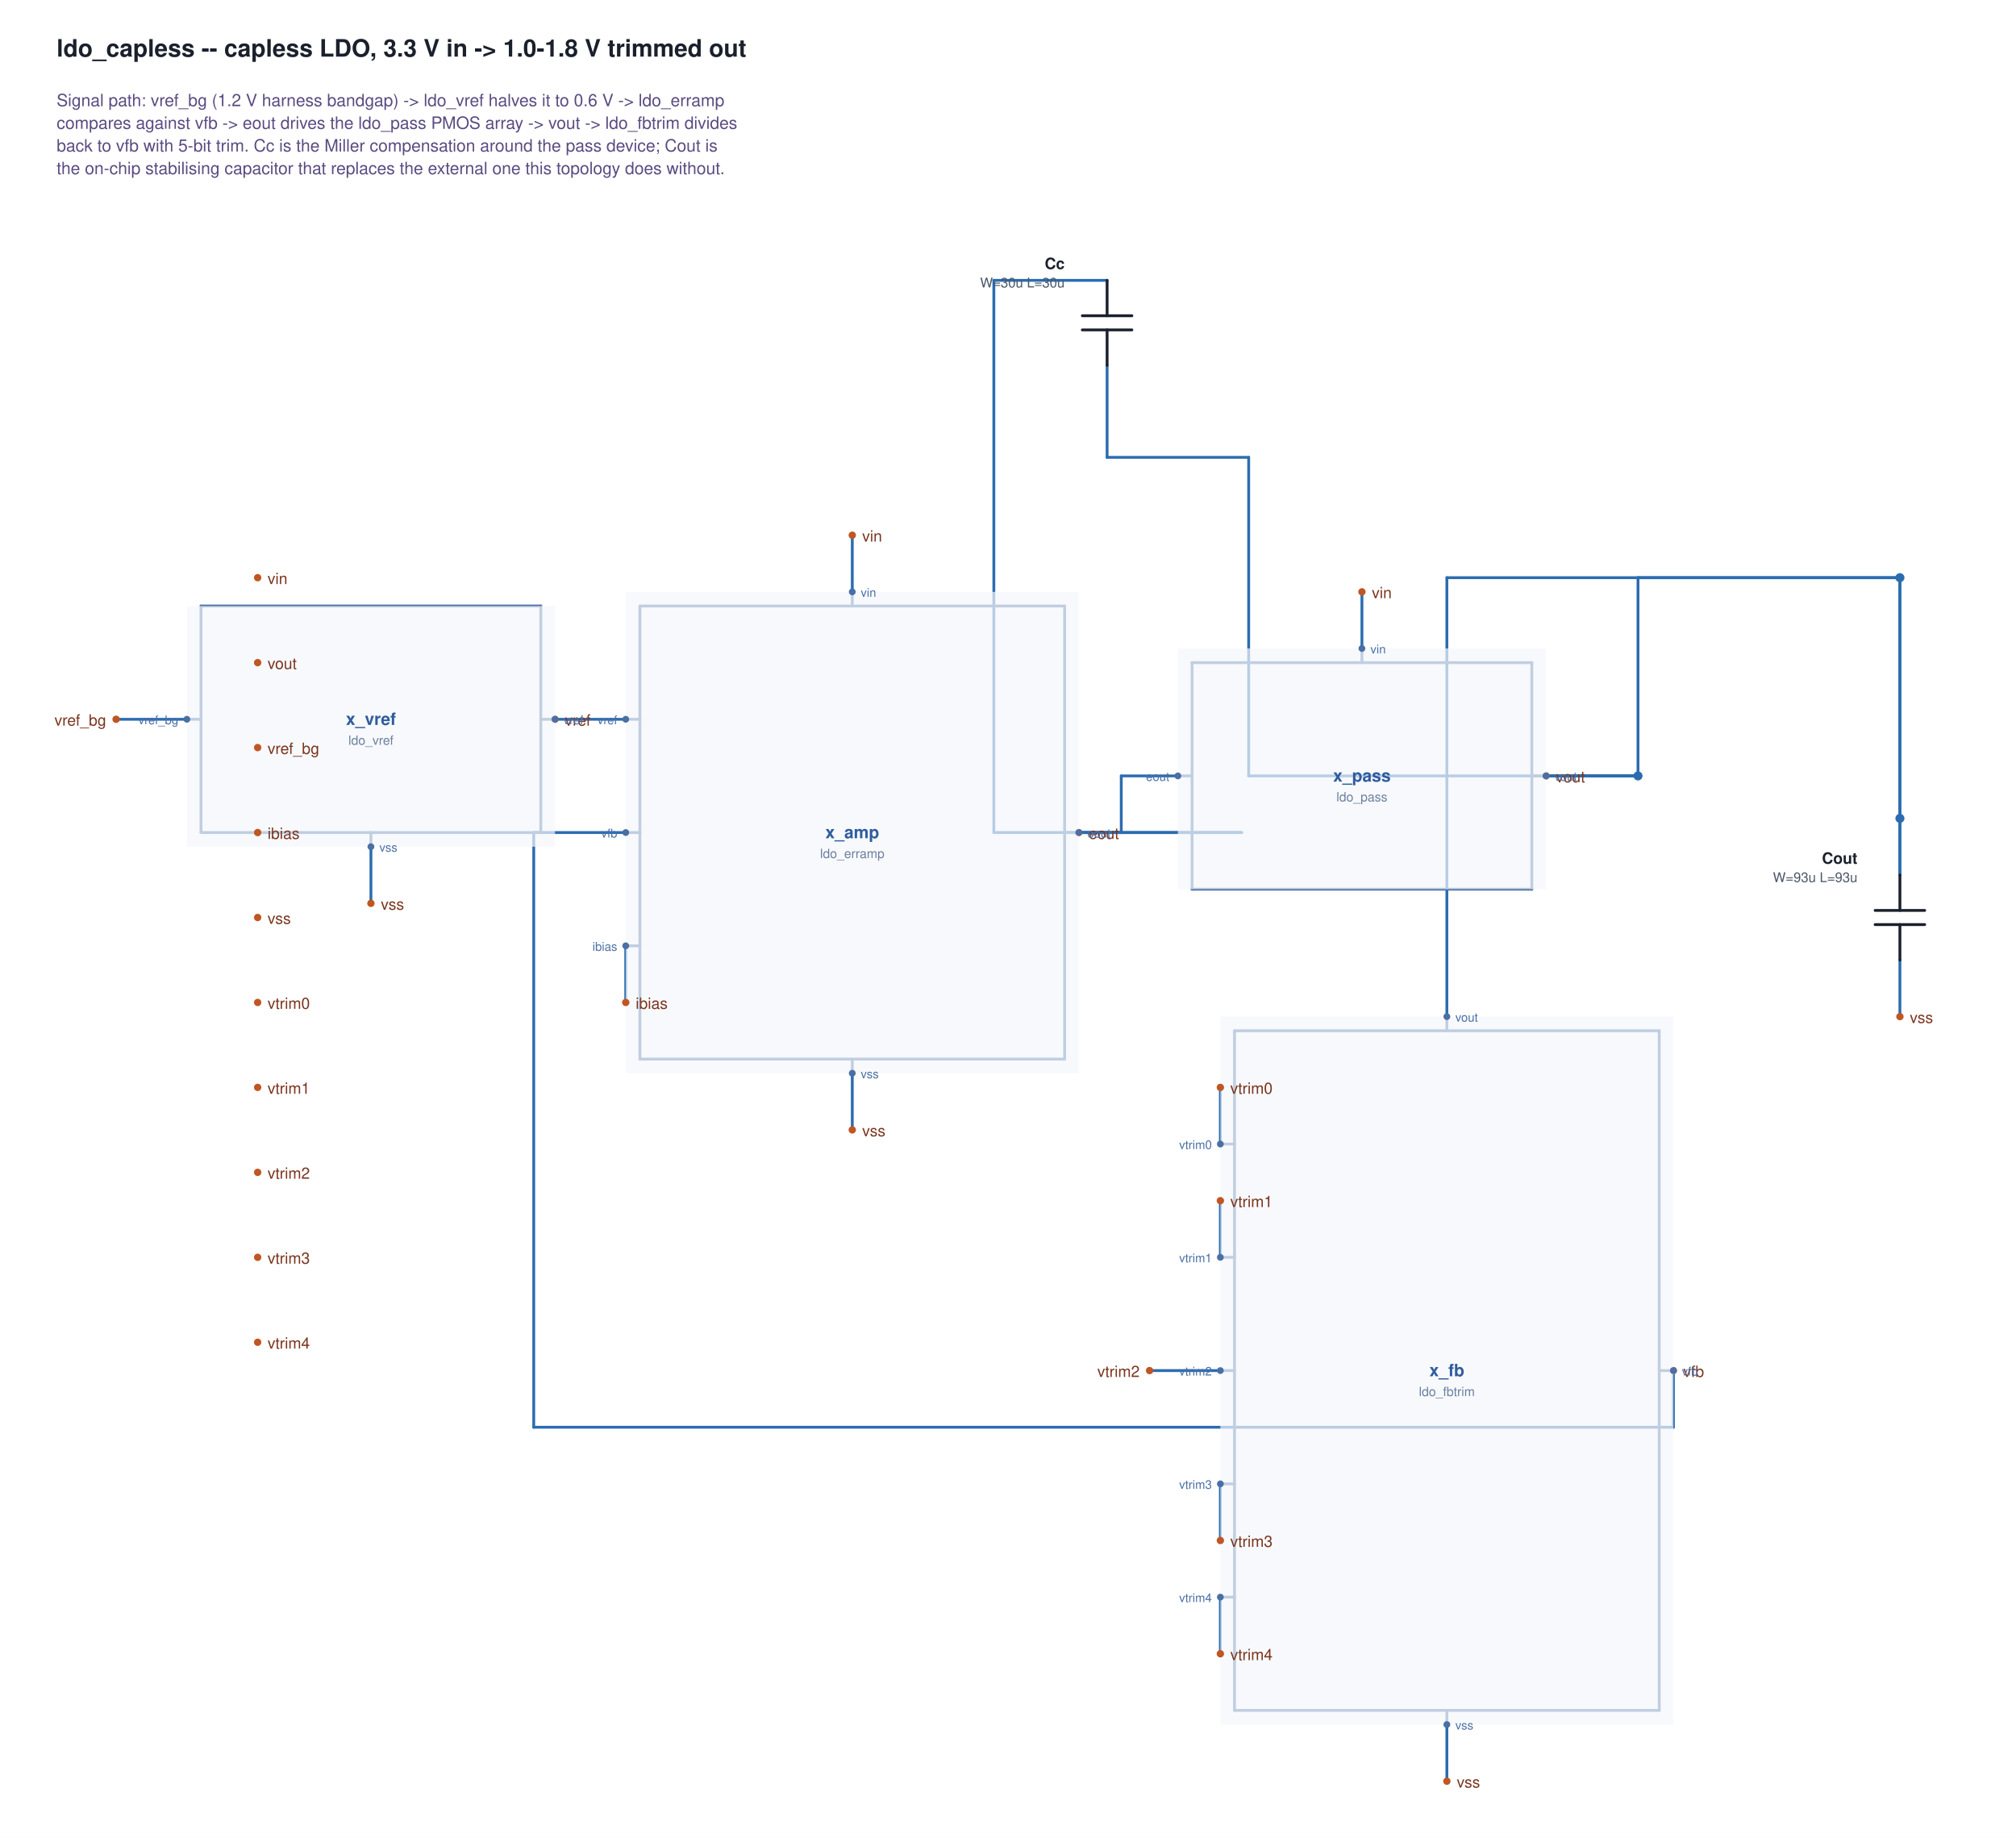
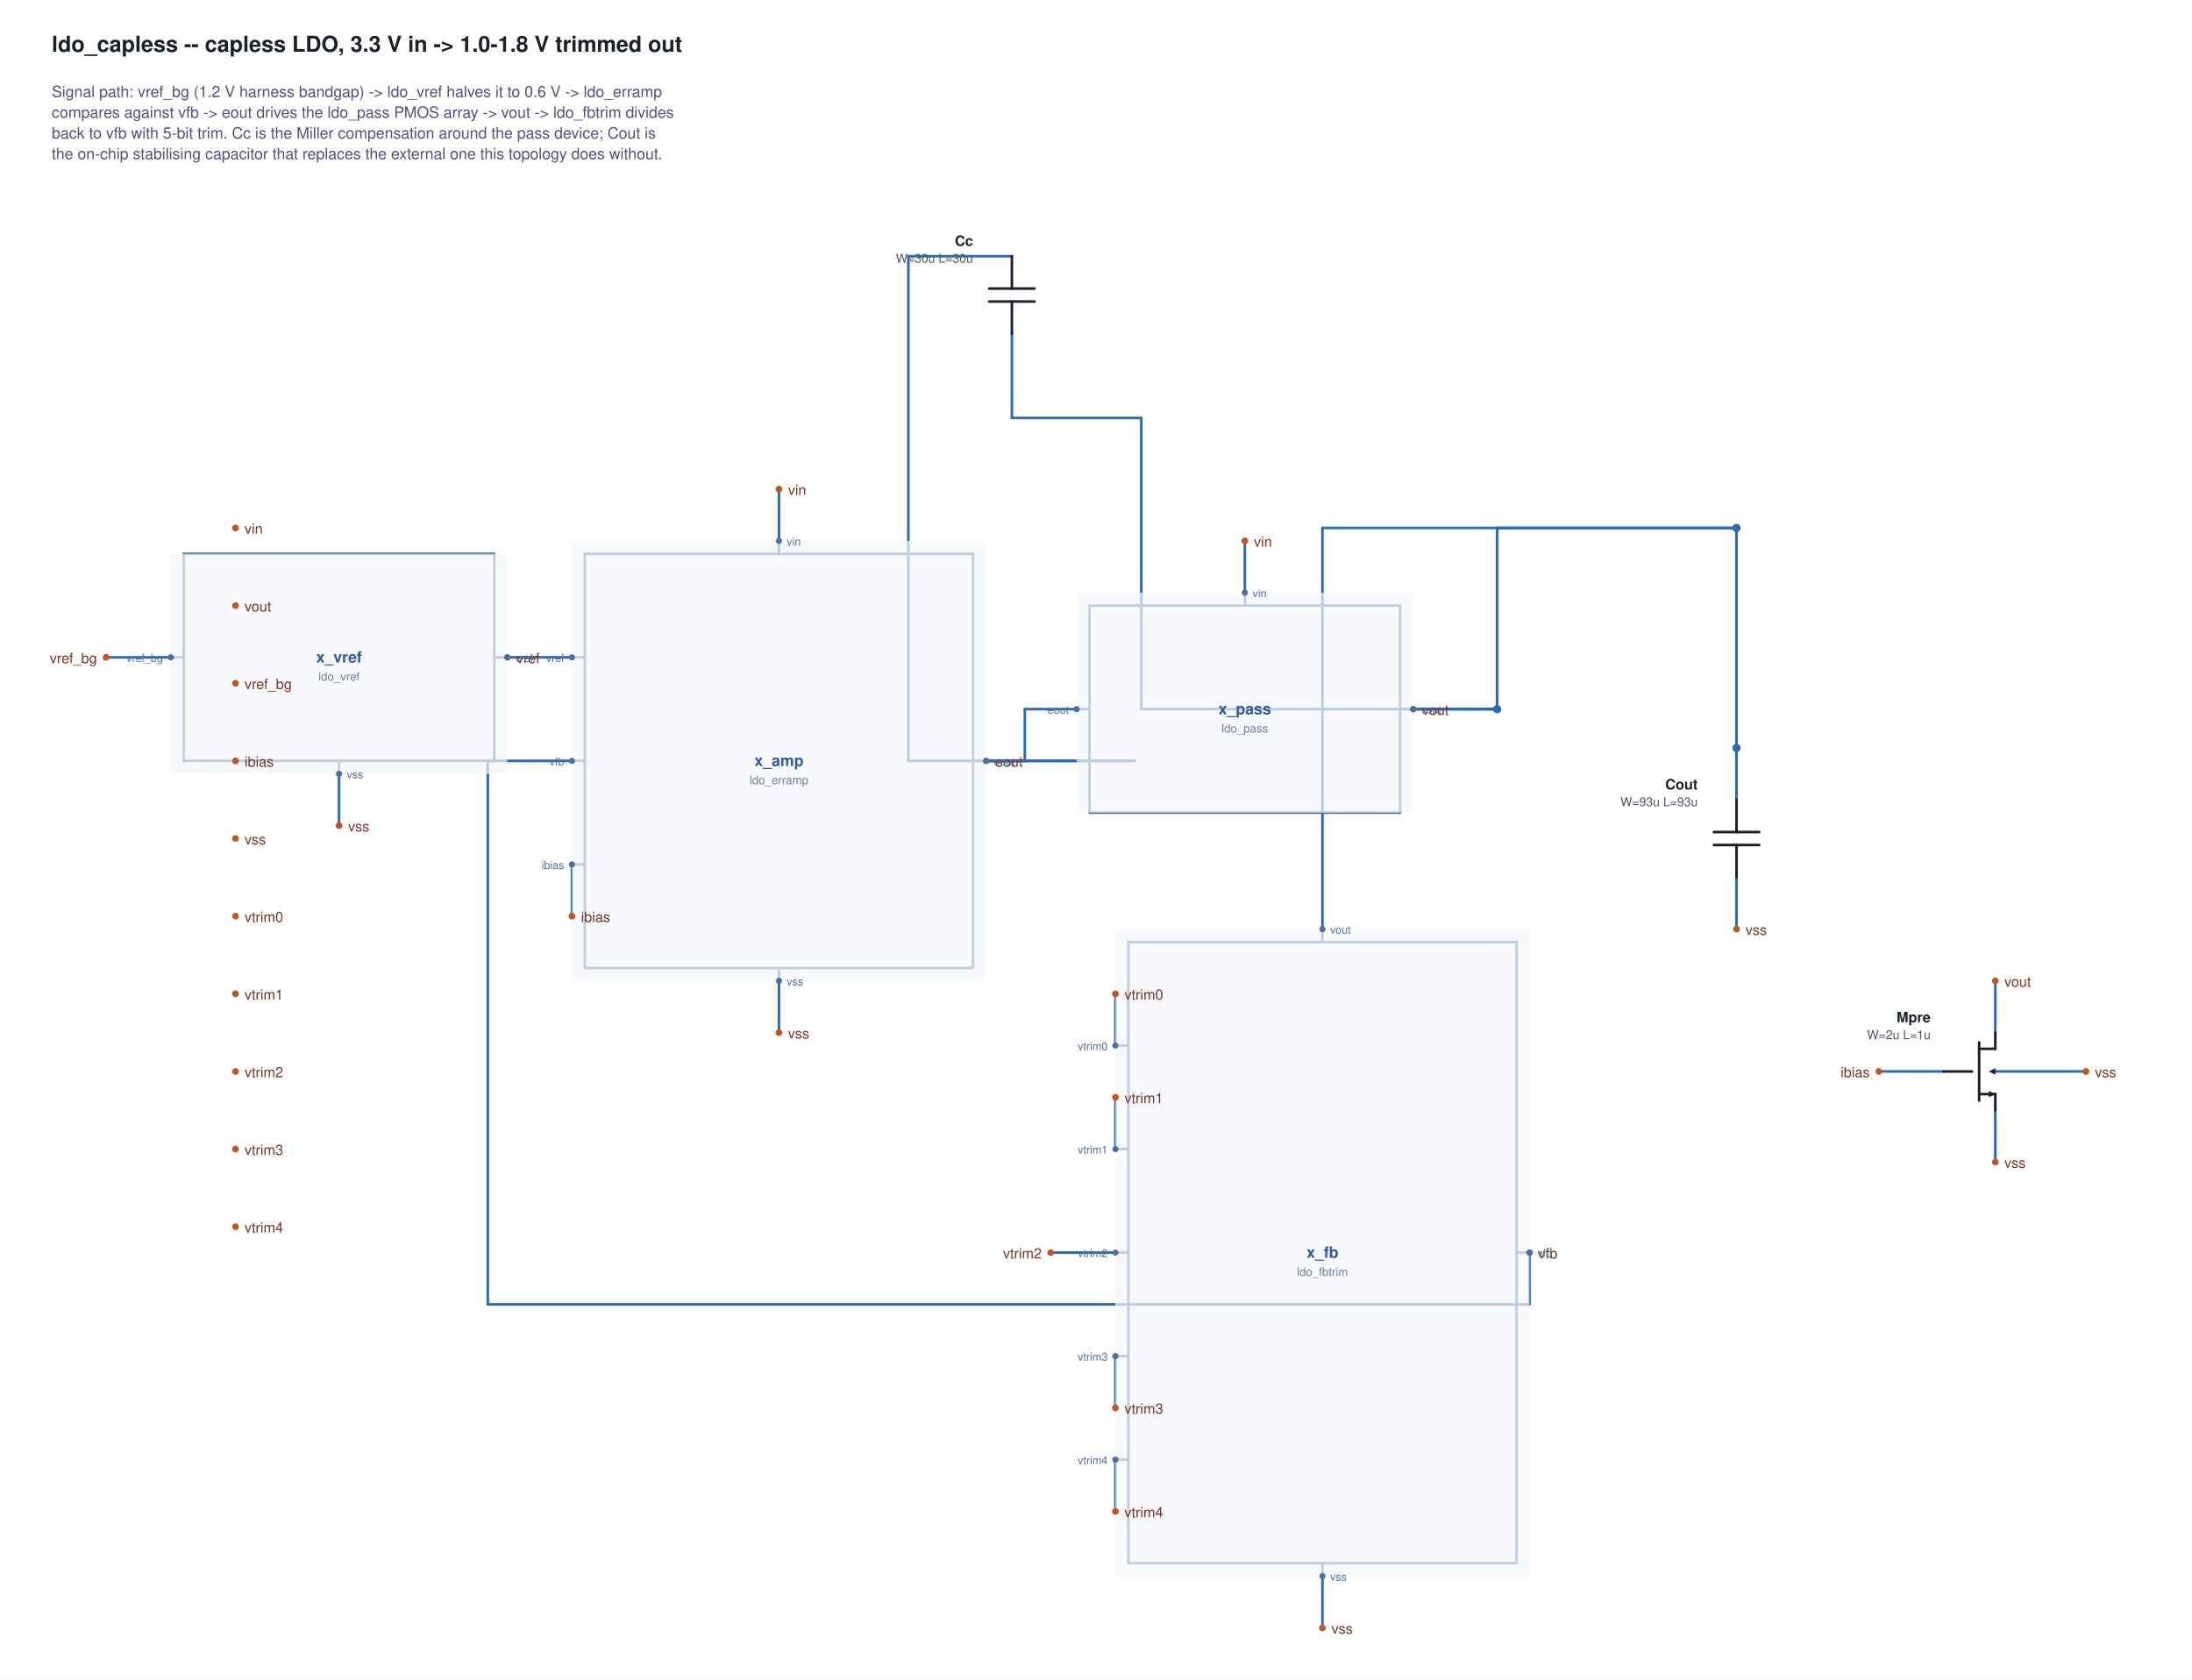
- <svg xmlns="http://www.w3.org/2000/svg" width="1424" height="1298" viewBox="-822 -708 1424 1298">
-   <rect x="-822.0" y="-708.0" width="1424.0" height="1298.0" fill="#ffffff" />
+ <svg xmlns="http://www.w3.org/2000/svg" width="1694" height="1298" viewBox="-822 -708 1694 1298">
+   <rect x="-822.0" y="-708.0" width="1694.0" height="1298.0" fill="#ffffff" />
  <line x1="-430.0" y1="-200.0" x2="-420.0" y2="-200.0" stroke="#2b6cb0" stroke-width="2" stroke-linecap="round" />
  <line x1="-420.0" y1="-200.0" x2="-380.0" y2="-200.0" stroke="#2b6cb0" stroke-width="2" stroke-linecap="round" />
  <line x1="-60.0" y1="-120.0" x2="-30.0" y2="-120.0" stroke="#2b6cb0" stroke-width="2" stroke-linecap="round" />
  <line x1="-30.0" y1="-120.0" x2="-30.0" y2="-160.0" stroke="#2b6cb0" stroke-width="2" stroke-linecap="round" />
  <line x1="-30.0" y1="-160.0" x2="10.0" y2="-160.0" stroke="#2b6cb0" stroke-width="2" stroke-linecap="round" />
  <line x1="270.0" y1="-160.0" x2="335.0" y2="-160.0" stroke="#2b6cb0" stroke-width="2" stroke-linecap="round" />
  <line x1="335.0" y1="-160.0" x2="335.0" y2="-300.0" stroke="#2b6cb0" stroke-width="2" stroke-linecap="round" />
  <line x1="335.0" y1="-300.0" x2="520.0" y2="-300.0" stroke="#2b6cb0" stroke-width="2" stroke-linecap="round" />
  <line x1="520.0" y1="-300.0" x2="520.0" y2="-130.0" stroke="#2b6cb0" stroke-width="2" stroke-linecap="round" />
  <line x1="520.0" y1="-130.0" x2="520.0" y2="-90.0" stroke="#2b6cb0" stroke-width="2" stroke-linecap="round" />
  <line x1="200.0" y1="10.0" x2="200.0" y2="-300.0" stroke="#2b6cb0" stroke-width="2" stroke-linecap="round" />
  <line x1="200.0" y1="-300.0" x2="520.0" y2="-300.0" stroke="#2b6cb0" stroke-width="2" stroke-linecap="round" />
  <line x1="520.0" y1="-300.0" x2="520.0" y2="-130.0" stroke="#2b6cb0" stroke-width="2" stroke-linecap="round" />
  <line x1="520.0" y1="-130.0" x2="520.0" y2="-90.0" stroke="#2b6cb0" stroke-width="2" stroke-linecap="round" />
  <line x1="360.0" y1="260.0" x2="360.0" y2="300.0" stroke="#2b6cb0" stroke-width="2" stroke-linecap="round" />
  <line x1="360.0" y1="300.0" x2="-445.0" y2="300.0" stroke="#2b6cb0" stroke-width="2" stroke-linecap="round" />
  <line x1="-445.0" y1="300.0" x2="-445.0" y2="-120.0" stroke="#2b6cb0" stroke-width="2" stroke-linecap="round" />
  <line x1="-445.0" y1="-120.0" x2="-380.0" y2="-120.0" stroke="#2b6cb0" stroke-width="2" stroke-linecap="round" />
  <line x1="-40.0" y1="-510.0" x2="-120.0" y2="-510.0" stroke="#2b6cb0" stroke-width="2" stroke-linecap="round" />
  <line x1="-120.0" y1="-510.0" x2="-120.0" y2="-120.0" stroke="#2b6cb0" stroke-width="2" stroke-linecap="round" />
  <line x1="-120.0" y1="-120.0" x2="55.0" y2="-120.0" stroke="#2b6cb0" stroke-width="2" stroke-linecap="round" />
  <line x1="55.0" y1="-120.0" x2="-60.0" y2="-120.0" stroke="#2b6cb0" stroke-width="2" stroke-linecap="round" />
  <line x1="-40.0" y1="-450.0" x2="-40.0" y2="-385.0" stroke="#2b6cb0" stroke-width="2" stroke-linecap="round" />
  <line x1="-40.0" y1="-385.0" x2="60.0" y2="-385.0" stroke="#2b6cb0" stroke-width="2" stroke-linecap="round" />
  <line x1="60.0" y1="-385.0" x2="60.0" y2="-160.0" stroke="#2b6cb0" stroke-width="2" stroke-linecap="round" />
  <line x1="60.0" y1="-160.0" x2="335.0" y2="-160.0" stroke="#2b6cb0" stroke-width="2" stroke-linecap="round" />
  <line x1="335.0" y1="-160.0" x2="270.0" y2="-160.0" stroke="#2b6cb0" stroke-width="2" stroke-linecap="round" />
  <line x1="-690.0" y1="-200.0" x2="-740.0" y2="-200.0" stroke="#2b6cb0" stroke-width="2" stroke-linecap="round" />
  <line x1="-560.0" y1="-110.0" x2="-560.0" y2="-70.0" stroke="#2b6cb0" stroke-width="2" stroke-linecap="round" />
  <line x1="-380.0" y1="-40.0" x2="-380.0" y2="0.0" stroke="#2b6cb0" stroke-width="2" stroke-linecap="round" />
  <line x1="-220.0" y1="-290.0" x2="-220.0" y2="-330.0" stroke="#2b6cb0" stroke-width="2" stroke-linecap="round" />
  <line x1="-220.0" y1="50.0" x2="-220.0" y2="90.0" stroke="#2b6cb0" stroke-width="2" stroke-linecap="round" />
  <line x1="140.0" y1="-250.0" x2="140.0" y2="-290.0" stroke="#2b6cb0" stroke-width="2" stroke-linecap="round" />
  <line x1="200.0" y1="510.0" x2="200.0" y2="550.0" stroke="#2b6cb0" stroke-width="2" stroke-linecap="round" />
  <line x1="40.0" y1="100.0" x2="40.0" y2="60.0" stroke="#2b6cb0" stroke-width="2" stroke-linecap="round" />
  <line x1="40.0" y1="180.0" x2="40.0" y2="140.0" stroke="#2b6cb0" stroke-width="2" stroke-linecap="round" />
  <line x1="40.0" y1="260.0" x2="-10.0" y2="260.0" stroke="#2b6cb0" stroke-width="2" stroke-linecap="round" />
  <line x1="40.0" y1="340.0" x2="40.0" y2="380.0" stroke="#2b6cb0" stroke-width="2" stroke-linecap="round" />
  <line x1="40.0" y1="420.0" x2="40.0" y2="460.0" stroke="#2b6cb0" stroke-width="2" stroke-linecap="round" />
+   <line x1="720.0" y1="90.0" x2="720.0" y2="50.0" stroke="#2b6cb0" stroke-width="2" stroke-linecap="round" />
+   <line x1="680.0" y1="120.0" x2="630.0" y2="120.0" stroke="#2b6cb0" stroke-width="2" stroke-linecap="round" />
+   <line x1="720.0" y1="150.0" x2="720.0" y2="190.0" stroke="#2b6cb0" stroke-width="2" stroke-linecap="round" />
+   <line x1="720.0" y1="120.0" x2="790.0" y2="120.0" stroke="#2b6cb0" stroke-width="2" stroke-linecap="round" />
  <line x1="520.0" y1="-30.0" x2="520.0" y2="10.0" stroke="#2b6cb0" stroke-width="2" stroke-linecap="round" />
  <circle cx="335.0" cy="-160.0" r="3.2" fill="#2b6cb0" />
  <circle cx="520.0" cy="-300.0" r="3.2" fill="#2b6cb0" />
  <circle cx="520.0" cy="-130.0" r="3.2" fill="#2b6cb0" />
  <circle cx="-430.0" cy="-200.0" r="2.6" fill="#c05621" />
  <text x="-423.0" y="-195.5" text-anchor="start" font-family="Helvetica,Arial,sans-serif" font-size="11" fill="#7b341e">vref</text>
  <circle cx="-60.0" cy="-120.0" r="2.6" fill="#c05621" />
  <text x="-53.0" y="-115.5" text-anchor="start" font-family="Helvetica,Arial,sans-serif" font-size="11" fill="#7b341e">eout</text>
  <circle cx="270.0" cy="-160.0" r="2.6" fill="#c05621" />
  <text x="277.0" y="-155.5" text-anchor="start" font-family="Helvetica,Arial,sans-serif" font-size="11" fill="#7b341e">vout</text>
  <circle cx="360.0" cy="260.0" r="2.6" fill="#c05621" />
  <text x="367.0" y="264.5" text-anchor="start" font-family="Helvetica,Arial,sans-serif" font-size="11" fill="#7b341e">vfb</text>
  <line x1="-680.0" y1="-280.0" x2="-440.0" y2="-280.0" stroke="#4a6fa5" stroke-width="2" stroke-linecap="round" />
  <line x1="-440.0" y1="-280.0" x2="-440.0" y2="-120.0" stroke="#4a6fa5" stroke-width="2" stroke-linecap="round" />
  <line x1="-440.0" y1="-120.0" x2="-680.0" y2="-120.0" stroke="#4a6fa5" stroke-width="2" stroke-linecap="round" />
  <line x1="-680.0" y1="-120.0" x2="-680.0" y2="-280.0" stroke="#4a6fa5" stroke-width="2" stroke-linecap="round" />
  <line x1="-680.0" y1="-200.0" x2="-690.0" y2="-200.0" stroke="#4a6fa5" stroke-width="2" stroke-linecap="round" />
  <line x1="-440.0" y1="-200.0" x2="-430.0" y2="-200.0" stroke="#4a6fa5" stroke-width="2" stroke-linecap="round" />
  <line x1="-560.0" y1="-120.0" x2="-560.0" y2="-110.0" stroke="#4a6fa5" stroke-width="2" stroke-linecap="round" />
  <rect x="-690.0" y="-280.0" width="260.0" height="170.0" fill="#f4f7fb" fill-opacity="0.7" stroke="none" />
  <circle cx="-690.0" cy="-200.0" r="2.4" fill="#4a6fa5" />
  <text x="-696.0" y="-196.5" text-anchor="end" font-family="Helvetica,Arial,sans-serif" font-size="8.5" fill="#4a6fa5">vref_bg</text>
  <circle cx="-430.0" cy="-200.0" r="2.4" fill="#4a6fa5" />
  <text x="-424.0" y="-196.5" text-anchor="start" font-family="Helvetica,Arial,sans-serif" font-size="8.5" fill="#4a6fa5">vref</text>
  <circle cx="-560.0" cy="-110.0" r="2.4" fill="#4a6fa5" />
  <text x="-554.0" y="-106.5" text-anchor="start" font-family="Helvetica,Arial,sans-serif" font-size="8.5" fill="#4a6fa5">vss</text>
  <text x="-560.0" y="-196.0" text-anchor="middle" font-family="Helvetica,Arial,sans-serif" font-size="12" font-weight="bold" fill="#2f5c9e">x_vref</text>
  <text x="-560.0" y="-182.0" text-anchor="middle" font-family="Helvetica,Arial,sans-serif" font-size="9" fill="#6b7f9e">ldo_vref</text>
  <circle cx="-740.0" cy="-200.0" r="2.6" fill="#c05621" />
  <text x="-747.0" y="-195.5" text-anchor="end" font-family="Helvetica,Arial,sans-serif" font-size="11" fill="#7b341e">vref_bg</text>
  <circle cx="-560.0" cy="-70.0" r="2.6" fill="#c05621" />
  <text x="-553.0" y="-65.5" text-anchor="start" font-family="Helvetica,Arial,sans-serif" font-size="11" fill="#7b341e">vss</text>
  <line x1="-370.0" y1="-280.0" x2="-70.0" y2="-280.0" stroke="#4a6fa5" stroke-width="2" stroke-linecap="round" />
  <line x1="-70.0" y1="-280.0" x2="-70.0" y2="40.0" stroke="#4a6fa5" stroke-width="2" stroke-linecap="round" />
  <line x1="-70.0" y1="40.0" x2="-370.0" y2="40.0" stroke="#4a6fa5" stroke-width="2" stroke-linecap="round" />
  <line x1="-370.0" y1="40.0" x2="-370.0" y2="-280.0" stroke="#4a6fa5" stroke-width="2" stroke-linecap="round" />
  <line x1="-370.0" y1="-200.0" x2="-380.0" y2="-200.0" stroke="#4a6fa5" stroke-width="2" stroke-linecap="round" />
  <line x1="-370.0" y1="-120.0" x2="-380.0" y2="-120.0" stroke="#4a6fa5" stroke-width="2" stroke-linecap="round" />
  <line x1="-370.0" y1="-40.0" x2="-380.0" y2="-40.0" stroke="#4a6fa5" stroke-width="2" stroke-linecap="round" />
  <line x1="-70.0" y1="-120.0" x2="-60.0" y2="-120.0" stroke="#4a6fa5" stroke-width="2" stroke-linecap="round" />
  <line x1="-220.0" y1="-280.0" x2="-220.0" y2="-290.0" stroke="#4a6fa5" stroke-width="2" stroke-linecap="round" />
  <line x1="-220.0" y1="40.0" x2="-220.0" y2="50.0" stroke="#4a6fa5" stroke-width="2" stroke-linecap="round" />
  <rect x="-380.0" y="-290.0" width="320.0" height="340.0" fill="#f4f7fb" fill-opacity="0.7" stroke="none" />
  <circle cx="-380.0" cy="-200.0" r="2.4" fill="#4a6fa5" />
  <text x="-386.0" y="-196.5" text-anchor="end" font-family="Helvetica,Arial,sans-serif" font-size="8.5" fill="#4a6fa5">vref</text>
  <circle cx="-380.0" cy="-120.0" r="2.4" fill="#4a6fa5" />
  <text x="-386.0" y="-116.5" text-anchor="end" font-family="Helvetica,Arial,sans-serif" font-size="8.5" fill="#4a6fa5">vfb</text>
  <circle cx="-380.0" cy="-40.0" r="2.4" fill="#4a6fa5" />
  <text x="-386.0" y="-36.5" text-anchor="end" font-family="Helvetica,Arial,sans-serif" font-size="8.5" fill="#4a6fa5">ibias</text>
  <circle cx="-60.0" cy="-120.0" r="2.4" fill="#4a6fa5" />
  <text x="-54.0" y="-116.5" text-anchor="start" font-family="Helvetica,Arial,sans-serif" font-size="8.5" fill="#4a6fa5">eout</text>
  <circle cx="-220.0" cy="-290.0" r="2.4" fill="#4a6fa5" />
  <text x="-214.0" y="-286.5" text-anchor="start" font-family="Helvetica,Arial,sans-serif" font-size="8.5" fill="#4a6fa5">vin</text>
  <circle cx="-220.0" cy="50.0" r="2.4" fill="#4a6fa5" />
  <text x="-214.0" y="53.5" text-anchor="start" font-family="Helvetica,Arial,sans-serif" font-size="8.5" fill="#4a6fa5">vss</text>
  <text x="-220.0" y="-116.0" text-anchor="middle" font-family="Helvetica,Arial,sans-serif" font-size="12" font-weight="bold" fill="#2f5c9e">x_amp</text>
  <text x="-220.0" y="-102.0" text-anchor="middle" font-family="Helvetica,Arial,sans-serif" font-size="9" fill="#6b7f9e">ldo_erramp</text>
  <circle cx="-380.0" cy="0.0" r="2.6" fill="#c05621" />
  <text x="-373.0" y="4.5" text-anchor="start" font-family="Helvetica,Arial,sans-serif" font-size="11" fill="#7b341e">ibias</text>
  <circle cx="-220.0" cy="-330.0" r="2.6" fill="#c05621" />
  <text x="-213.0" y="-325.5" text-anchor="start" font-family="Helvetica,Arial,sans-serif" font-size="11" fill="#7b341e">vin</text>
  <circle cx="-220.0" cy="90.0" r="2.6" fill="#c05621" />
  <text x="-213.0" y="94.5" text-anchor="start" font-family="Helvetica,Arial,sans-serif" font-size="11" fill="#7b341e">vss</text>
  <line x1="20.0" y1="-240.0" x2="260.0" y2="-240.0" stroke="#4a6fa5" stroke-width="2" stroke-linecap="round" />
  <line x1="260.0" y1="-240.0" x2="260.0" y2="-80.0" stroke="#4a6fa5" stroke-width="2" stroke-linecap="round" />
  <line x1="260.0" y1="-80.0" x2="20.0" y2="-80.0" stroke="#4a6fa5" stroke-width="2" stroke-linecap="round" />
  <line x1="20.0" y1="-80.0" x2="20.0" y2="-240.0" stroke="#4a6fa5" stroke-width="2" stroke-linecap="round" />
  <line x1="20.0" y1="-160.0" x2="10.0" y2="-160.0" stroke="#4a6fa5" stroke-width="2" stroke-linecap="round" />
  <line x1="260.0" y1="-160.0" x2="270.0" y2="-160.0" stroke="#4a6fa5" stroke-width="2" stroke-linecap="round" />
  <line x1="140.0" y1="-240.0" x2="140.0" y2="-250.0" stroke="#4a6fa5" stroke-width="2" stroke-linecap="round" />
  <rect x="10.0" y="-250.0" width="260.0" height="170.0" fill="#f4f7fb" fill-opacity="0.7" stroke="none" />
  <circle cx="10.0" cy="-160.0" r="2.4" fill="#4a6fa5" />
  <text x="4.0" y="-156.5" text-anchor="end" font-family="Helvetica,Arial,sans-serif" font-size="8.5" fill="#4a6fa5">eout</text>
  <circle cx="270.0" cy="-160.0" r="2.4" fill="#4a6fa5" />
  <text x="276.0" y="-156.5" text-anchor="start" font-family="Helvetica,Arial,sans-serif" font-size="8.5" fill="#4a6fa5">vout</text>
  <circle cx="140.0" cy="-250.0" r="2.4" fill="#4a6fa5" />
  <text x="146.0" y="-246.5" text-anchor="start" font-family="Helvetica,Arial,sans-serif" font-size="8.5" fill="#4a6fa5">vin</text>
  <text x="140.0" y="-156.0" text-anchor="middle" font-family="Helvetica,Arial,sans-serif" font-size="12" font-weight="bold" fill="#2f5c9e">x_pass</text>
  <text x="140.0" y="-142.0" text-anchor="middle" font-family="Helvetica,Arial,sans-serif" font-size="9" fill="#6b7f9e">ldo_pass</text>
  <circle cx="140.0" cy="-290.0" r="2.6" fill="#c05621" />
  <text x="147.0" y="-285.5" text-anchor="start" font-family="Helvetica,Arial,sans-serif" font-size="11" fill="#7b341e">vin</text>
  <line x1="50.0" y1="20.0" x2="350.0" y2="20.0" stroke="#4a6fa5" stroke-width="2" stroke-linecap="round" />
  <line x1="350.0" y1="20.0" x2="350.0" y2="500.0" stroke="#4a6fa5" stroke-width="2" stroke-linecap="round" />
  <line x1="350.0" y1="500.0" x2="50.0" y2="500.0" stroke="#4a6fa5" stroke-width="2" stroke-linecap="round" />
  <line x1="50.0" y1="500.0" x2="50.0" y2="20.0" stroke="#4a6fa5" stroke-width="2" stroke-linecap="round" />
  <line x1="50.0" y1="100.0" x2="40.0" y2="100.0" stroke="#4a6fa5" stroke-width="2" stroke-linecap="round" />
  <line x1="50.0" y1="180.0" x2="40.0" y2="180.0" stroke="#4a6fa5" stroke-width="2" stroke-linecap="round" />
  <line x1="50.0" y1="260.0" x2="40.0" y2="260.0" stroke="#4a6fa5" stroke-width="2" stroke-linecap="round" />
  <line x1="50.0" y1="340.0" x2="40.0" y2="340.0" stroke="#4a6fa5" stroke-width="2" stroke-linecap="round" />
  <line x1="50.0" y1="420.0" x2="40.0" y2="420.0" stroke="#4a6fa5" stroke-width="2" stroke-linecap="round" />
  <line x1="350.0" y1="260.0" x2="360.0" y2="260.0" stroke="#4a6fa5" stroke-width="2" stroke-linecap="round" />
  <line x1="200.0" y1="20.0" x2="200.0" y2="10.0" stroke="#4a6fa5" stroke-width="2" stroke-linecap="round" />
  <line x1="200.0" y1="500.0" x2="200.0" y2="510.0" stroke="#4a6fa5" stroke-width="2" stroke-linecap="round" />
  <rect x="40.0" y="10.0" width="320.0" height="500.0" fill="#f4f7fb" fill-opacity="0.7" stroke="none" />
  <circle cx="40.0" cy="100.0" r="2.4" fill="#4a6fa5" />
  <text x="34.0" y="103.5" text-anchor="end" font-family="Helvetica,Arial,sans-serif" font-size="8.5" fill="#4a6fa5">vtrim0</text>
  <circle cx="40.0" cy="180.0" r="2.4" fill="#4a6fa5" />
  <text x="34.0" y="183.5" text-anchor="end" font-family="Helvetica,Arial,sans-serif" font-size="8.5" fill="#4a6fa5">vtrim1</text>
  <circle cx="40.0" cy="260.0" r="2.4" fill="#4a6fa5" />
  <text x="34.0" y="263.5" text-anchor="end" font-family="Helvetica,Arial,sans-serif" font-size="8.5" fill="#4a6fa5">vtrim2</text>
  <circle cx="40.0" cy="340.0" r="2.4" fill="#4a6fa5" />
  <text x="34.0" y="343.5" text-anchor="end" font-family="Helvetica,Arial,sans-serif" font-size="8.5" fill="#4a6fa5">vtrim3</text>
  <circle cx="40.0" cy="420.0" r="2.4" fill="#4a6fa5" />
  <text x="34.0" y="423.5" text-anchor="end" font-family="Helvetica,Arial,sans-serif" font-size="8.5" fill="#4a6fa5">vtrim4</text>
  <circle cx="360.0" cy="260.0" r="2.4" fill="#4a6fa5" />
  <text x="366.0" y="263.5" text-anchor="start" font-family="Helvetica,Arial,sans-serif" font-size="8.5" fill="#4a6fa5">vfb</text>
  <circle cx="200.0" cy="10.0" r="2.4" fill="#4a6fa5" />
  <text x="206.0" y="13.5" text-anchor="start" font-family="Helvetica,Arial,sans-serif" font-size="8.5" fill="#4a6fa5">vout</text>
  <circle cx="200.0" cy="510.0" r="2.4" fill="#4a6fa5" />
  <text x="206.0" y="513.5" text-anchor="start" font-family="Helvetica,Arial,sans-serif" font-size="8.5" fill="#4a6fa5">vss</text>
  <text x="200.0" y="264.0" text-anchor="middle" font-family="Helvetica,Arial,sans-serif" font-size="12" font-weight="bold" fill="#2f5c9e">x_fb</text>
  <text x="200.0" y="278.0" text-anchor="middle" font-family="Helvetica,Arial,sans-serif" font-size="9" fill="#6b7f9e">ldo_fbtrim</text>
  <circle cx="200.0" cy="550.0" r="2.6" fill="#c05621" />
  <text x="207.0" y="554.5" text-anchor="start" font-family="Helvetica,Arial,sans-serif" font-size="11" fill="#7b341e">vss</text>
  <circle cx="40.0" cy="60.0" r="2.6" fill="#c05621" />
  <text x="47.0" y="64.5" text-anchor="start" font-family="Helvetica,Arial,sans-serif" font-size="11" fill="#7b341e">vtrim0</text>
  <circle cx="40.0" cy="140.0" r="2.6" fill="#c05621" />
  <text x="47.0" y="144.5" text-anchor="start" font-family="Helvetica,Arial,sans-serif" font-size="11" fill="#7b341e">vtrim1</text>
  <circle cx="-10.0" cy="260.0" r="2.6" fill="#c05621" />
  <text x="-17.0" y="264.5" text-anchor="end" font-family="Helvetica,Arial,sans-serif" font-size="11" fill="#7b341e">vtrim2</text>
  <circle cx="40.0" cy="380.0" r="2.6" fill="#c05621" />
  <text x="47.0" y="384.5" text-anchor="start" font-family="Helvetica,Arial,sans-serif" font-size="11" fill="#7b341e">vtrim3</text>
  <circle cx="40.0" cy="460.0" r="2.6" fill="#c05621" />
  <text x="47.0" y="464.5" text-anchor="start" font-family="Helvetica,Arial,sans-serif" font-size="11" fill="#7b341e">vtrim4</text>
  <line x1="-57.5" y1="-485.0" x2="-22.5" y2="-485.0" stroke="#1a202c" stroke-width="2" stroke-linecap="round" />
  <line x1="-57.5" y1="-475.0" x2="-22.5" y2="-475.0" stroke="#1a202c" stroke-width="2" stroke-linecap="round" />
  <line x1="-40.0" y1="-510.0" x2="-40.0" y2="-485.0" stroke="#1a202c" stroke-width="2" stroke-linecap="round" />
  <line x1="-40.0" y1="-475.0" x2="-40.0" y2="-450.0" stroke="#1a202c" stroke-width="2" stroke-linecap="round" />
  <text x="-70.0" y="-518.0" text-anchor="end" font-family="Helvetica,Arial,sans-serif" font-size="11" font-weight="bold" fill="#1a202c">Cc</text>
  <text x="-70.0" y="-505.0" text-anchor="end" font-family="Helvetica,Arial,sans-serif" font-size="9.5" fill="#4a5568">W=30u L=30u</text>
+   <line x1="707.5" y1="97.5" x2="707.5" y2="142.5" stroke="#1a202c" stroke-width="2" stroke-linecap="round" />
+   <line x1="720.0" y1="90.0" x2="720.0" y2="102.5" stroke="#1a202c" stroke-width="2" stroke-linecap="round" />
+   <line x1="720.0" y1="137.5" x2="720.0" y2="150.0" stroke="#1a202c" stroke-width="2" stroke-linecap="round" />
+   <line x1="707.5" y1="137.5" x2="720.0" y2="137.5" stroke="#1a202c" stroke-width="2" stroke-linecap="round" />
+   <line x1="707.5" y1="102.5" x2="720.0" y2="102.5" stroke="#1a202c" stroke-width="2" stroke-linecap="round" />
+   <line x1="680.0" y1="120.0" x2="702.0" y2="120.0" stroke="#1a202c" stroke-width="2" stroke-linecap="round" />
+   <polygon points="715.0,140.0 720.0,137.5 715.0,135.0 715.0,140.0" fill="#1a202c" />
+   <polygon points="720.0,122.5 715.0,120.0 720.0,117.5 720.0,122.5" fill="#1a202c" />
+   <text x="670.0" y="82.0" text-anchor="end" font-family="Helvetica,Arial,sans-serif" font-size="11" font-weight="bold" fill="#1a202c">Mpre</text>
+   <text x="670.0" y="95.0" text-anchor="end" font-family="Helvetica,Arial,sans-serif" font-size="9.5" fill="#4a5568">W=2u L=1u</text>
+   <circle cx="720.0" cy="50.0" r="2.6" fill="#c05621" />
+   <text x="727.0" y="54.5" text-anchor="start" font-family="Helvetica,Arial,sans-serif" font-size="11" fill="#7b341e">vout</text>
+   <circle cx="630.0" cy="120.0" r="2.6" fill="#c05621" />
+   <text x="623.0" y="124.5" text-anchor="end" font-family="Helvetica,Arial,sans-serif" font-size="11" fill="#7b341e">ibias</text>
+   <circle cx="720.0" cy="190.0" r="2.6" fill="#c05621" />
+   <text x="727.0" y="194.5" text-anchor="start" font-family="Helvetica,Arial,sans-serif" font-size="11" fill="#7b341e">vss</text>
+   <circle cx="790.0" cy="120.0" r="2.6" fill="#c05621" />
+   <text x="797.0" y="124.5" text-anchor="start" font-family="Helvetica,Arial,sans-serif" font-size="11" fill="#7b341e">vss</text>
  <line x1="502.5" y1="-65.0" x2="537.5" y2="-65.0" stroke="#1a202c" stroke-width="2" stroke-linecap="round" />
  <line x1="502.5" y1="-55.0" x2="537.5" y2="-55.0" stroke="#1a202c" stroke-width="2" stroke-linecap="round" />
  <line x1="520.0" y1="-90.0" x2="520.0" y2="-65.0" stroke="#1a202c" stroke-width="2" stroke-linecap="round" />
  <line x1="520.0" y1="-55.0" x2="520.0" y2="-30.0" stroke="#1a202c" stroke-width="2" stroke-linecap="round" />
  <text x="490.0" y="-98.0" text-anchor="end" font-family="Helvetica,Arial,sans-serif" font-size="11" font-weight="bold" fill="#1a202c">Cout</text>
  <text x="490.0" y="-85.0" text-anchor="end" font-family="Helvetica,Arial,sans-serif" font-size="9.5" fill="#4a5568">W=93u L=93u</text>
  <circle cx="520.0" cy="10.0" r="2.6" fill="#c05621" />
  <text x="527.0" y="14.5" text-anchor="start" font-family="Helvetica,Arial,sans-serif" font-size="11" fill="#7b341e">vss</text>
  <circle cx="-640.0" cy="-300.0" r="2.6" fill="#c05621" />
  <text x="-633.0" y="-295.5" text-anchor="start" font-family="Helvetica,Arial,sans-serif" font-size="11" fill="#7b341e">vin</text>
  <circle cx="-640.0" cy="-240.0" r="2.6" fill="#c05621" />
  <text x="-633.0" y="-235.5" text-anchor="start" font-family="Helvetica,Arial,sans-serif" font-size="11" fill="#7b341e">vout</text>
  <circle cx="-640.0" cy="-180.0" r="2.6" fill="#c05621" />
  <text x="-633.0" y="-175.5" text-anchor="start" font-family="Helvetica,Arial,sans-serif" font-size="11" fill="#7b341e">vref_bg</text>
  <circle cx="-640.0" cy="-120.0" r="2.6" fill="#c05621" />
  <text x="-633.0" y="-115.5" text-anchor="start" font-family="Helvetica,Arial,sans-serif" font-size="11" fill="#7b341e">ibias</text>
  <circle cx="-640.0" cy="-60.0" r="2.6" fill="#c05621" />
  <text x="-633.0" y="-55.5" text-anchor="start" font-family="Helvetica,Arial,sans-serif" font-size="11" fill="#7b341e">vss</text>
  <circle cx="-640.0" cy="0.0" r="2.6" fill="#c05621" />
  <text x="-633.0" y="4.5" text-anchor="start" font-family="Helvetica,Arial,sans-serif" font-size="11" fill="#7b341e">vtrim0</text>
  <circle cx="-640.0" cy="60.0" r="2.6" fill="#c05621" />
  <text x="-633.0" y="64.5" text-anchor="start" font-family="Helvetica,Arial,sans-serif" font-size="11" fill="#7b341e">vtrim1</text>
  <circle cx="-640.0" cy="120.0" r="2.6" fill="#c05621" />
  <text x="-633.0" y="124.5" text-anchor="start" font-family="Helvetica,Arial,sans-serif" font-size="11" fill="#7b341e">vtrim2</text>
  <circle cx="-640.0" cy="180.0" r="2.6" fill="#c05621" />
  <text x="-633.0" y="184.5" text-anchor="start" font-family="Helvetica,Arial,sans-serif" font-size="11" fill="#7b341e">vtrim3</text>
  <circle cx="-640.0" cy="240.0" r="2.6" fill="#c05621" />
  <text x="-633.0" y="244.5" text-anchor="start" font-family="Helvetica,Arial,sans-serif" font-size="11" fill="#7b341e">vtrim4</text>
  <text x="-782.0" y="-668.0" font-family="Helvetica,Arial,sans-serif" font-size="17.0" font-weight="bold" fill="#1a202c">ldo_capless -- capless LDO, 3.3 V in -&gt; 1.0-1.8 V trimmed out</text>
  <text x="-782.0" y="-633.0" font-family="Helvetica,Arial,sans-serif" font-size="12.0" font-weight="normal" fill="#5a4b81">Signal path: vref_bg (1.2 V harness bandgap) -&gt; ldo_vref halves it to 0.6 V -&gt; ldo_erramp</text>
  <text x="-782.0" y="-617.0" font-family="Helvetica,Arial,sans-serif" font-size="12.0" font-weight="normal" fill="#5a4b81">compares against vfb -&gt; eout drives the ldo_pass PMOS array -&gt; vout -&gt; ldo_fbtrim divides</text>
  <text x="-782.0" y="-601.0" font-family="Helvetica,Arial,sans-serif" font-size="12.0" font-weight="normal" fill="#5a4b81">back to vfb with 5-bit trim.  Cc is the Miller compensation around the pass device; Cout is</text>
  <text x="-782.0" y="-585.0" font-family="Helvetica,Arial,sans-serif" font-size="12.0" font-weight="normal" fill="#5a4b81">the on-chip stabilising capacitor that replaces the external one this topology does without.</text>
</svg>
